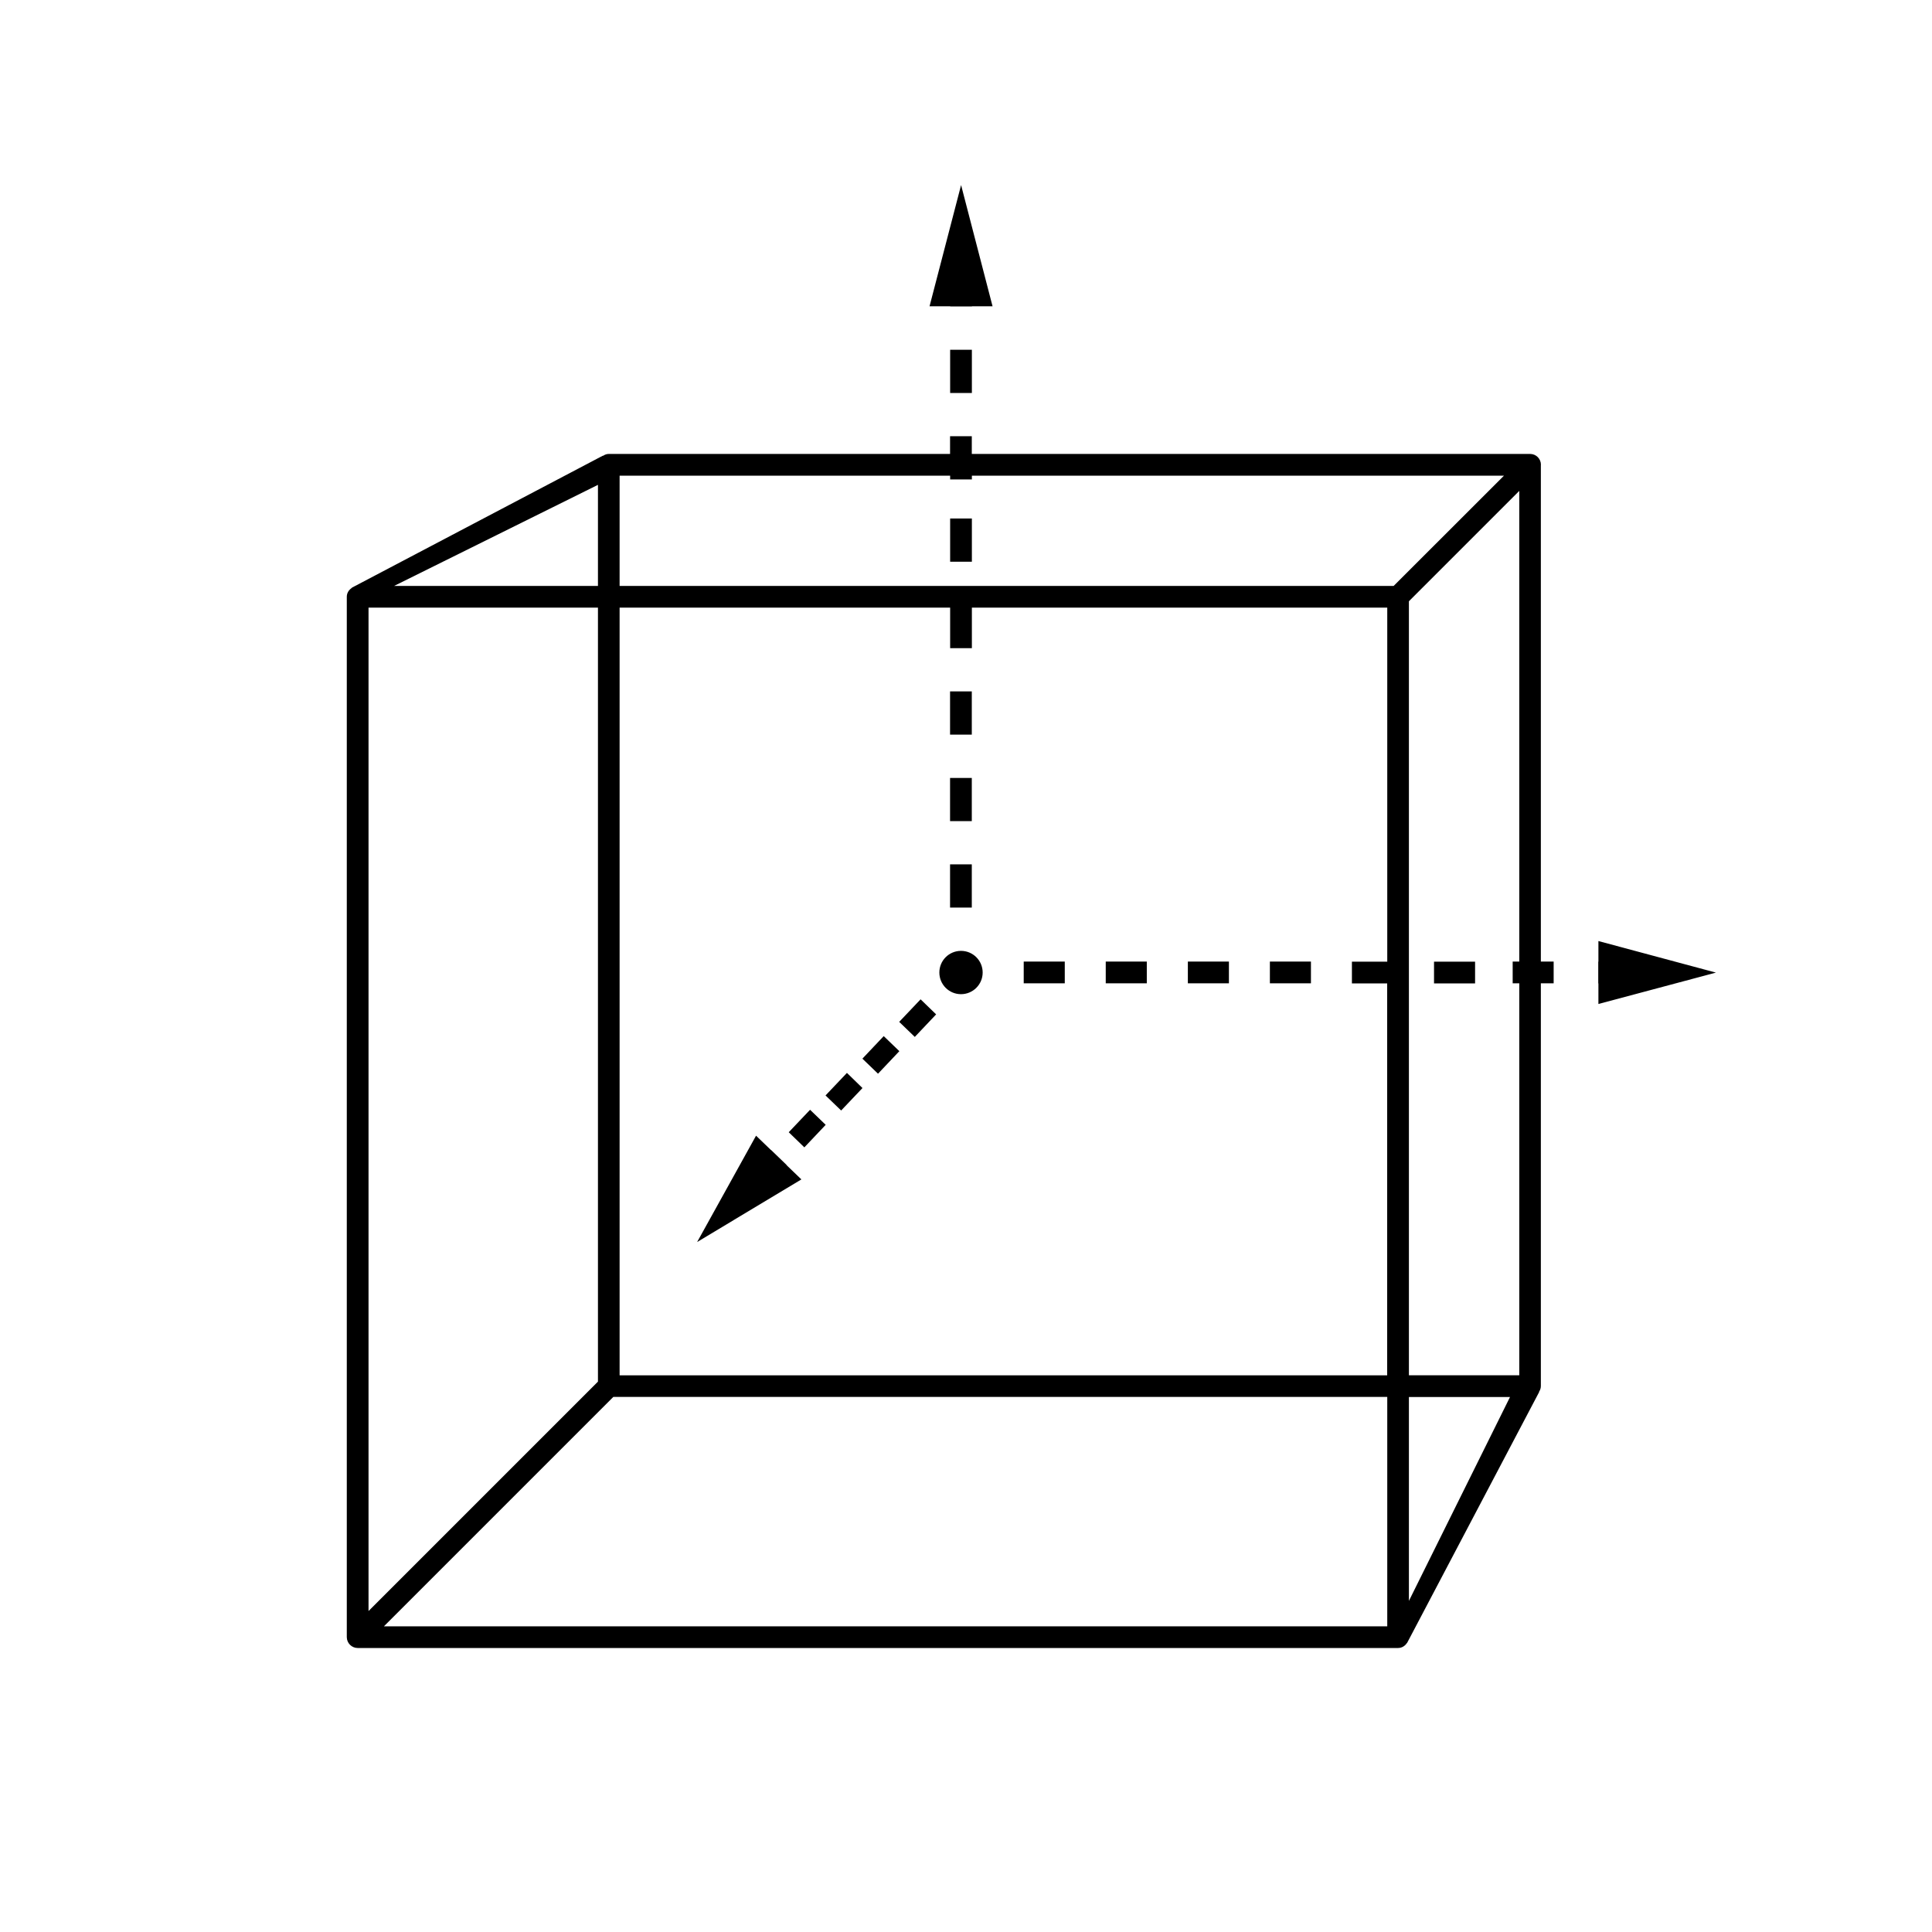
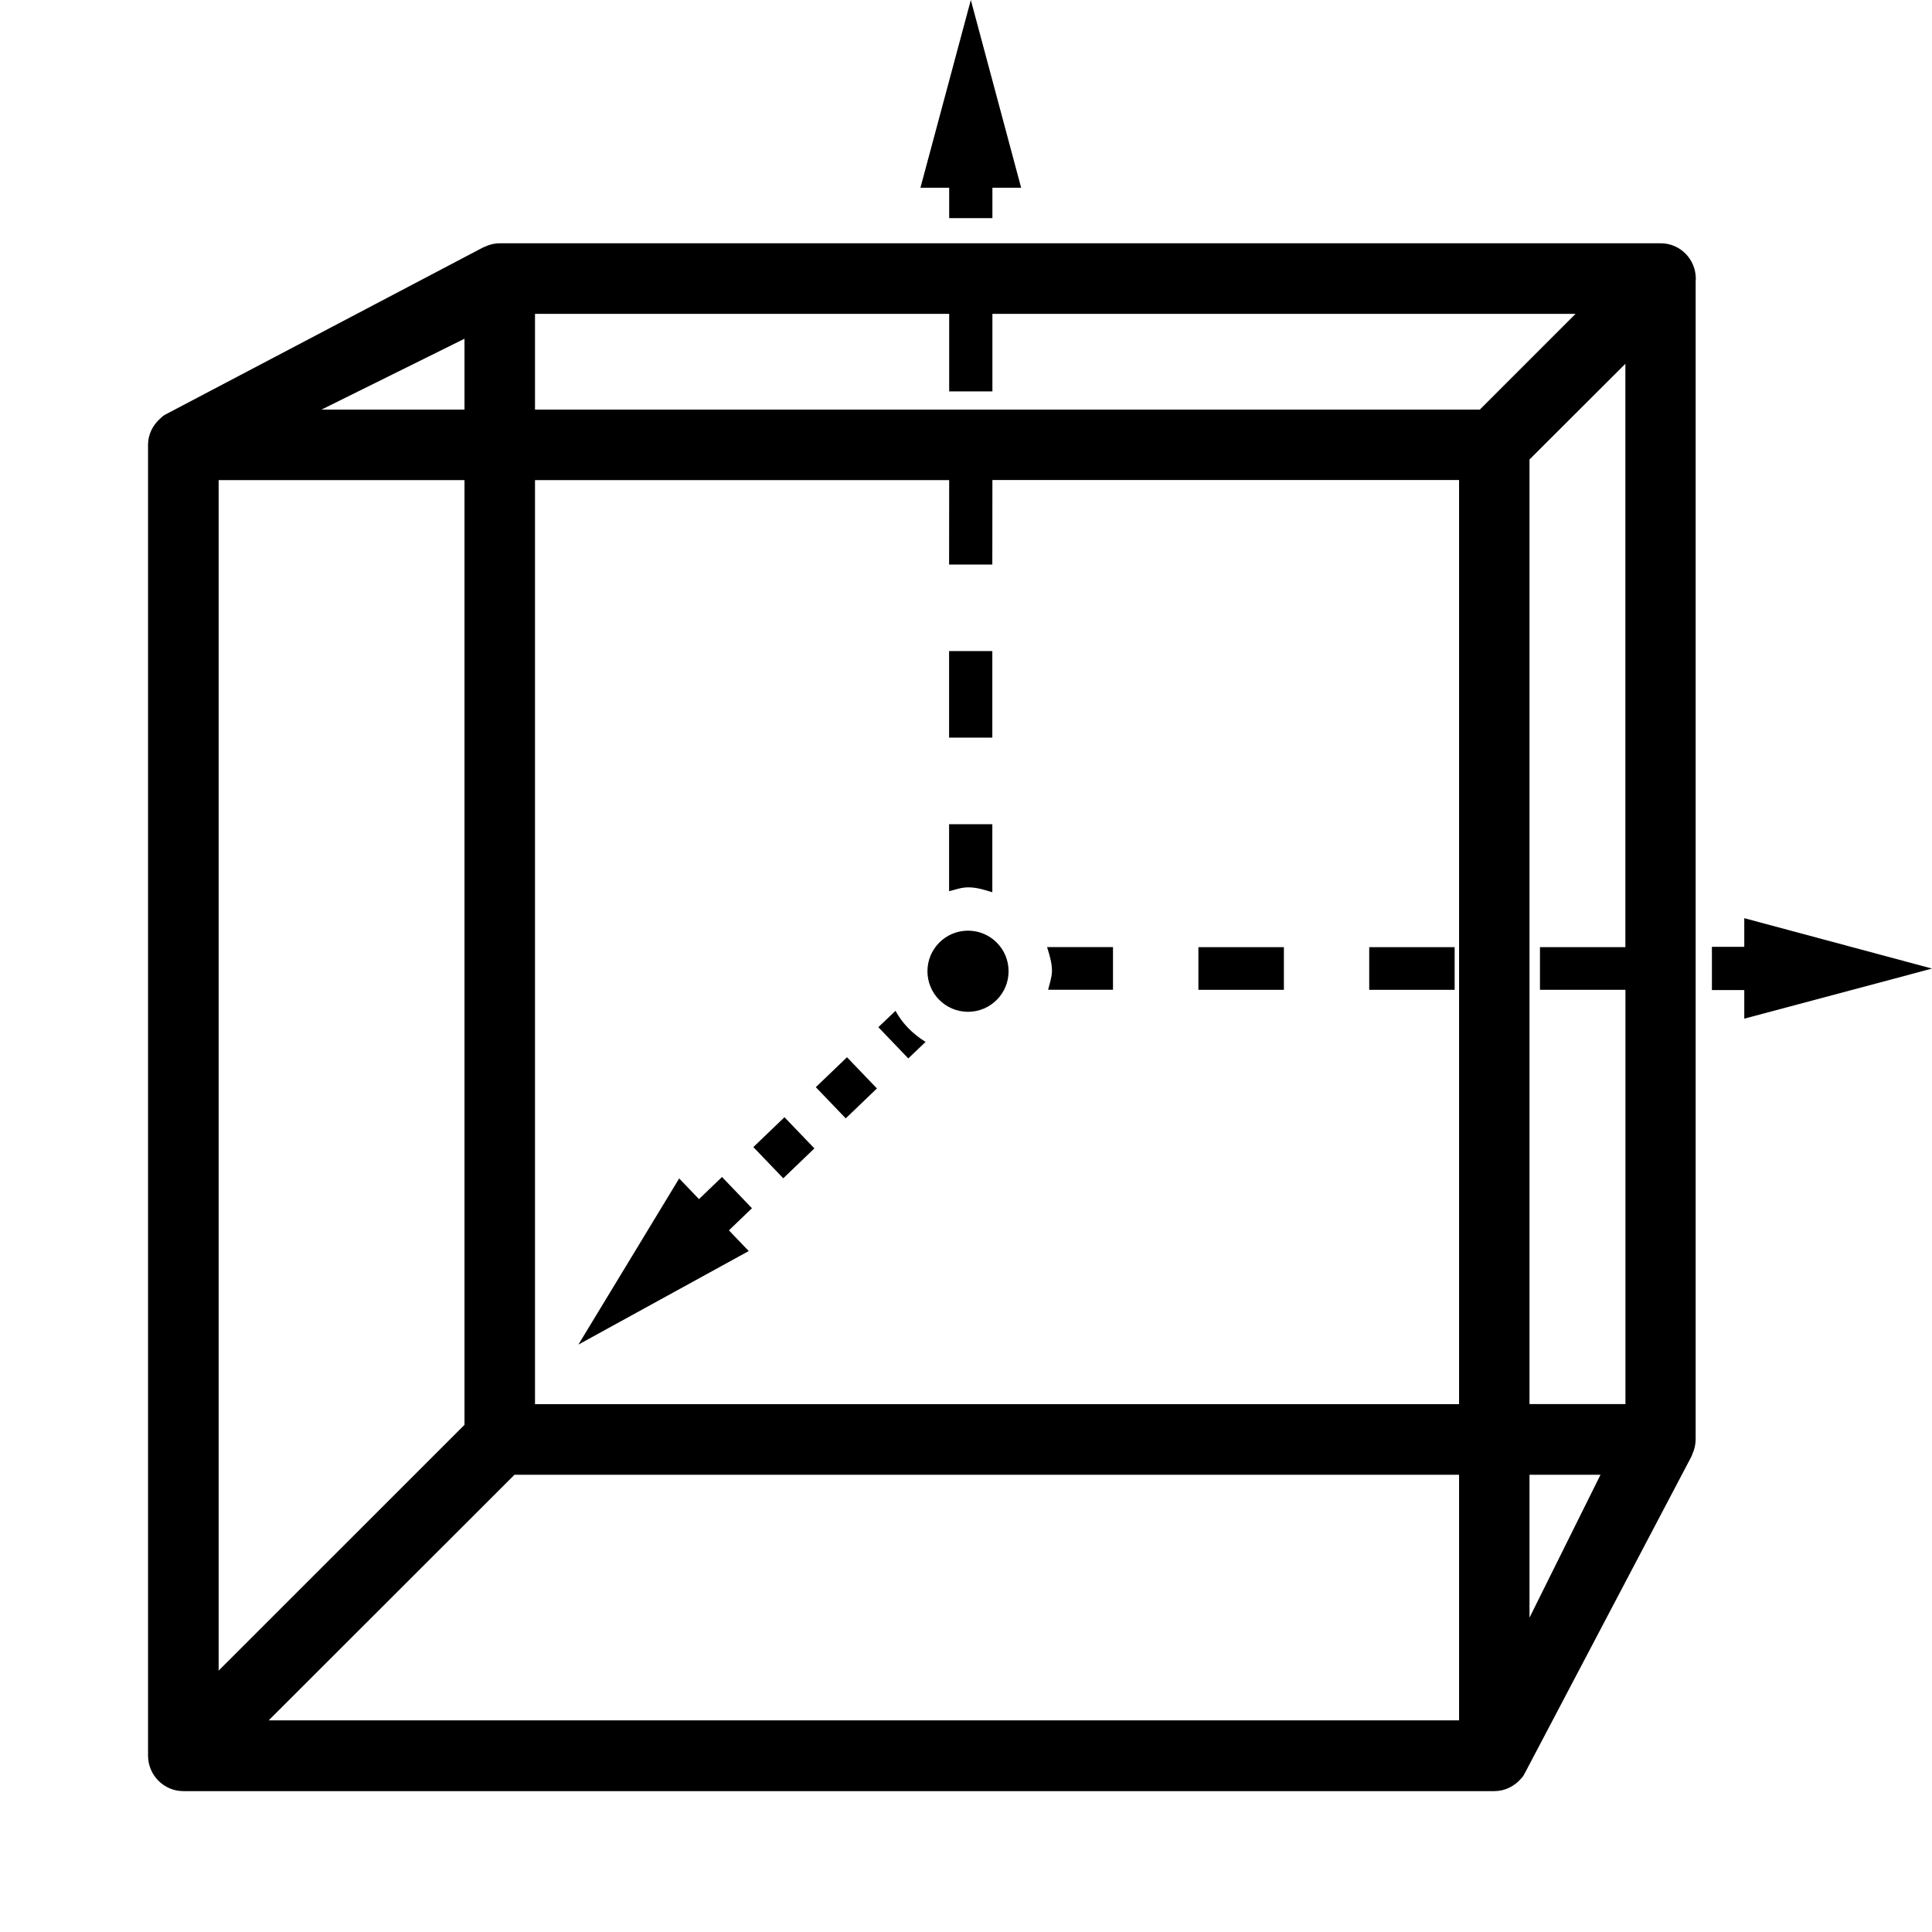
<svg xmlns="http://www.w3.org/2000/svg" version="1.1" id="Ebene_1" x="0px" y="0px" width="24px" height="24px" viewBox="0 0 24 24" enable-background="new 0 0 24 24" xml:space="preserve">
-   <path d="M19.142,5.774c0-0.075-0.06-0.135-0.134-0.135h-6.936v-0.22h-0.27v0.22H7.562c-0.027,0-0.051,0.01-0.072,0.024L7.488,5.661  L4.37,7.301l0.001,0.002c-0.037,0.024-0.063,0.063-0.063,0.11v12.924c0,0.074,0.061,0.135,0.135,0.135h12.924  c0.048,0,0.087-0.026,0.111-0.063l0.001,0.001l1.641-3.118l-0.002-0.002c0.014-0.021,0.023-0.045,0.023-0.072v-5.003h0.159v-0.27  h-0.159V5.774z M7.428,6.023v1.256H4.895L7.428,6.023z M4.578,7.548h2.85v9.615l-2.85,2.85V7.548z M17.232,20.203H4.769l2.85-2.85  h9.614V20.203z M17.232,11.946h-0.438v0.27h0.438v4.869H7.697V7.548h4.106v0.504h0.27V7.548h5.16V11.946z M17.312,7.279H7.697V5.909  h4.106v0.036v0.011h0.27V5.945V5.909h6.61L17.312,7.279z M17.502,19.887v-2.533h1.256L17.502,19.887z M18.873,17.084h-1.371V7.469  l1.371-1.371v5.847h-0.079h-0.003v0.27h0.003h0.079V17.084z M12.072,9.126h-0.27V8.589h0.27V9.126z M12.072,10.2h-0.27V9.664h0.27  V10.2z M12.072,11.274h-0.27v-0.537h0.27V11.274z M11.803,4.345h0.27v0.537h-0.27V4.345z M11.803,6.441h0.27v0.537h-0.27V6.441z   M11.803,3.805h-0.256l0.392-1.506l0.391,1.506h-0.256v0.002h-0.27V3.805z M11.436,12.414l0.193,0.187l-0.265,0.28l-0.194-0.187  L11.436,12.414z M10.978,12.871l0.194,0.187l-0.265,0.28l-0.194-0.187L10.978,12.871z M10.521,13.328l0.193,0.188l-0.265,0.279  l-0.194-0.187L10.521,13.328z M10.063,13.786l0.194,0.187l-0.265,0.28l-0.194-0.188L10.063,13.786z M9.77,14.473l0.185,0.178  L8.66,15.429l0.732-1.321l0.185,0.178l0.001-0.001l0.194,0.187L9.77,14.473z M15.266,12.215h-0.51v-0.27h0.51V12.215z   M16.285,12.215h-0.51v-0.27h0.51V12.215z M17.814,11.946h0.51v0.27h-0.51V11.946z M13.227,12.215h-0.51v-0.27h0.51V12.215z   M14.246,12.215h-0.51v-0.27h0.51V12.215z M19.856,12.472v-0.256h-0.002v-0.27h0.002v-0.256l1.46,0.392L19.856,12.472z   M11.938,11.812c0.148,0,0.269,0.12,0.269,0.269s-0.121,0.269-0.269,0.269c-0.149,0-0.269-0.12-0.269-0.269  S11.789,11.812,11.938,11.812z" />
+   <g>
+     <path d="M20.63,3.022H6.208c-0.062,0-0.124,0.014-0.182,0.042C6.013,3.069,6,3.074,5.989,3.08L2.061,5.146   c-0.025,0.013-0.048,0.03-0.067,0.05C1.897,5.28,1.839,5.399,1.839,5.525v16.284c0,0.243,0.197,0.441,0.438,0.441h16.288   c0.128,0,0.25-0.06,0.336-0.162c0.017-0.018,0.03-0.038,0.042-0.063l2.066-3.927c0.006-0.014,0.012-0.025,0.016-0.039   c0.025-0.057,0.039-0.118,0.039-0.181V3.494c0.001-0.011,0.002-0.022,0.002-0.033C21.065,3.219,20.871,3.022,20.63,3.022z    M5.77,4.208v0.88H3.994L5.77,4.208z M2.716,5.964H5.77V17.7l-3.054,3.053V5.964z M18.125,21.371H3.338l3.053-3.051h11.734V21.371z    M18.125,17.443H6.646V5.964h5.145L11.79,7.013l0.537,0l0.001-1.05h5.797V17.443z M18.383,5.088H6.646V3.899h5.145v0.963h0.537   V3.899h7.244L18.383,5.088z M19,20.095V18.32h0.882L19,20.095z M20.191,11.766H19.13v0.53h1.062v5.146H19V5.708l1.191-1.189V11.766   z" />
+     <circle cx="12.025" cy="12.065" r="0.504" />
+     <rect x="11.79" y="8.088" width="0.537" height="1.075" />
+     <polygon points="11.791,2.71 12.328,2.71 12.328,2.332 12.685,2.332 12.06,0 11.434,2.332 11.791,2.332  " />
+     <polygon points="8.969,14.621 8.683,14.896 8.437,14.639 7.185,16.703 9.301,15.541 9.055,15.284 9.341,15.009  " />
+     <path d="M12.327,11.084v-0.845H11.79v0.832c0.077-0.019,0.152-0.048,0.235-0.048C12.132,11.022,12.229,11.054,12.327,11.084z" />
+     <rect x="9.469" y="13.99" transform="matrix(-0.6924 -0.7215 0.7215 -0.6924 6.1926 31.1556)" width="0.537" height="0.536" />
+     <rect x="17.009" y="11.766" width="1.061" height="0.53" />
+     <rect x="14.887" y="11.766" width="1.062" height="0.53" />
+     <polygon points="24,12.032 21.668,11.406 21.668,11.762 21.266,11.762 21.266,12.299 21.668,12.299 21.668,12.654  " />
+     <path d="M13.02,12.295h0.806v-0.53h-0.819c0.03,0.096,0.061,0.193,0.061,0.298C13.066,12.146,13.038,12.22,13.02,12.295z" />
+     <rect x="10.245" y="13.244" transform="matrix(-0.6924 -0.7215 0.7215 -0.6924 8.0442 30.4547)" width="0.537" height="0.537" />
+     <path d="M10.911,12.76l0.372,0.388l0.215-0.205c-0.158-0.098-0.286-0.225-0.374-0.386L10.911,12.76z" />
+   </g>
</svg>
